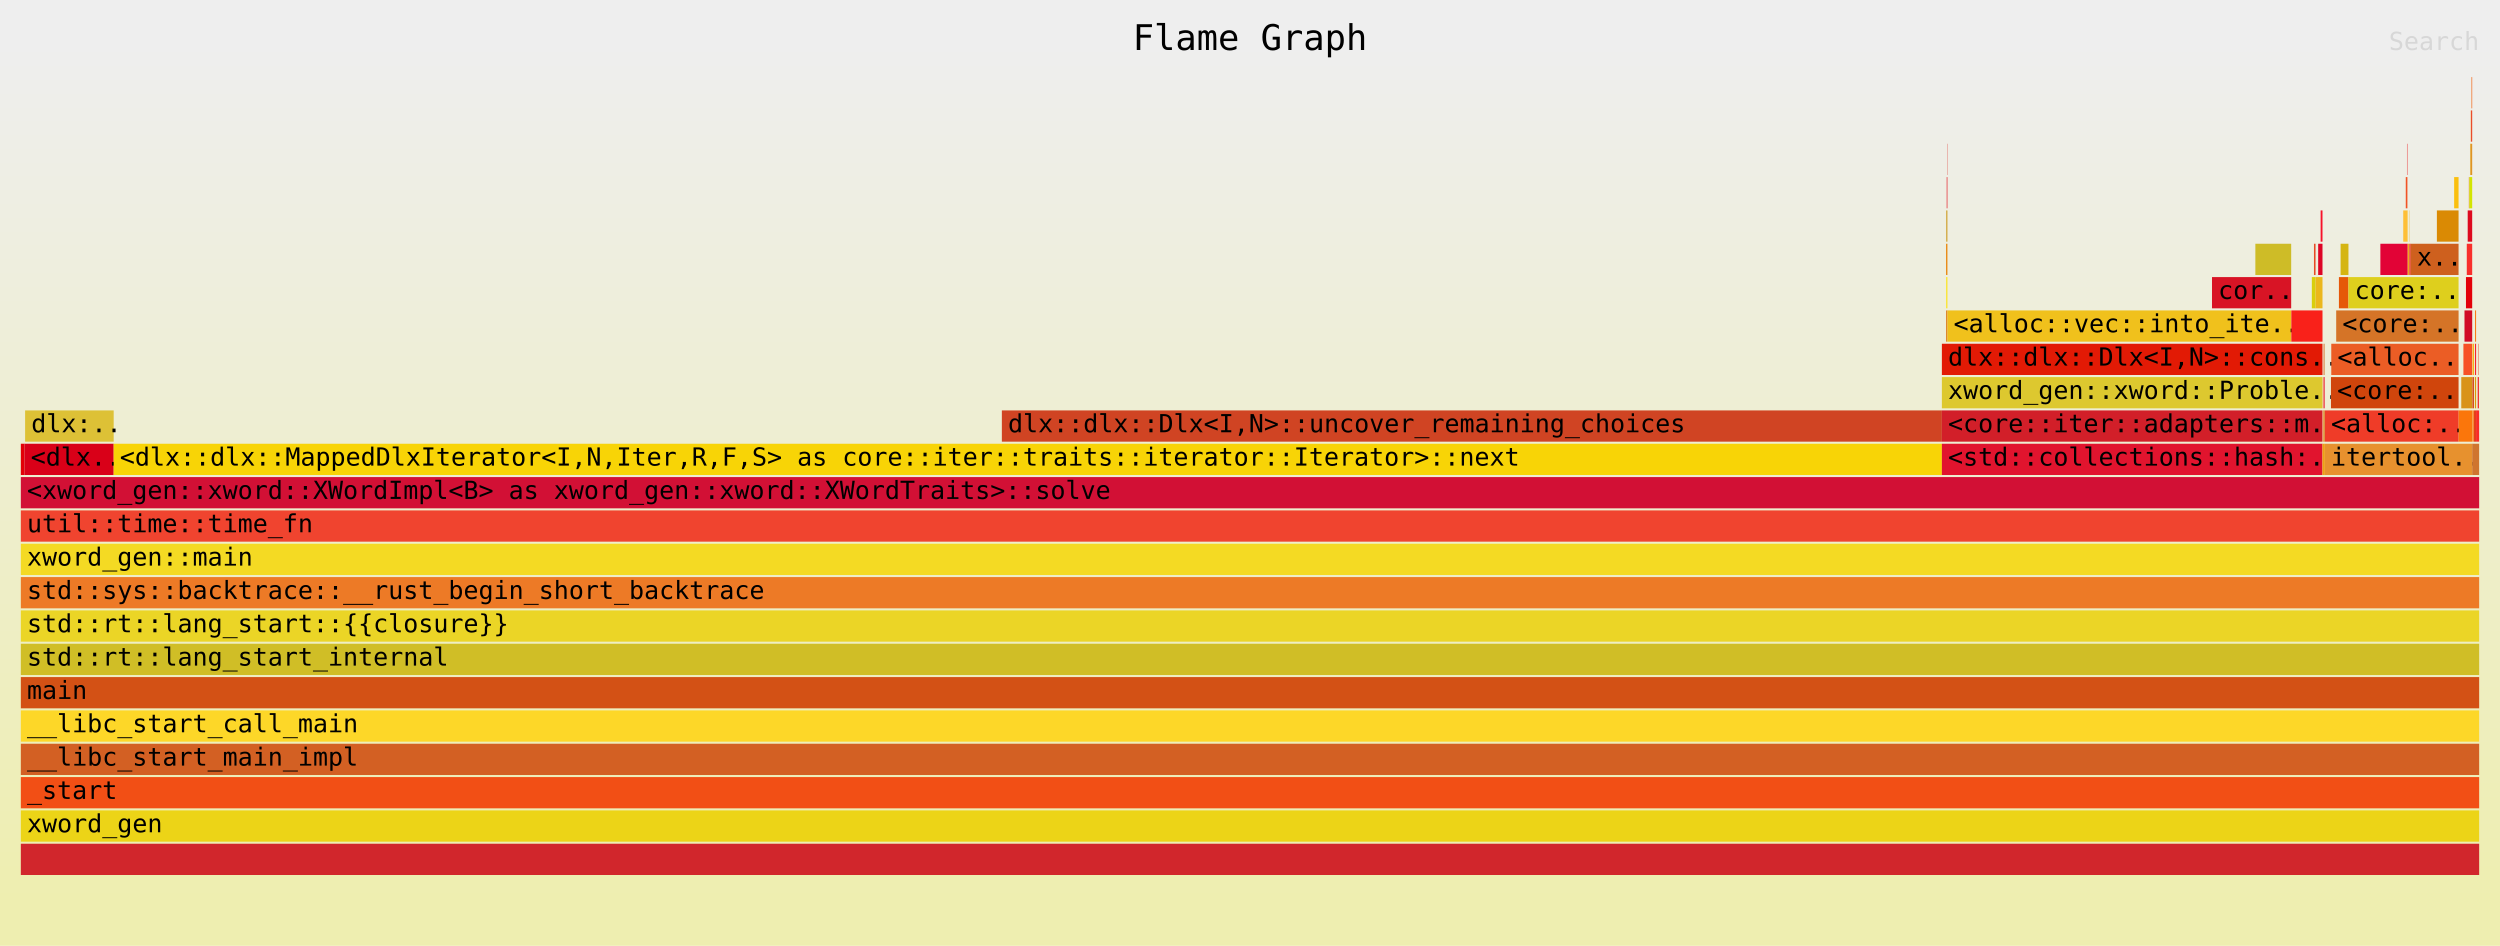
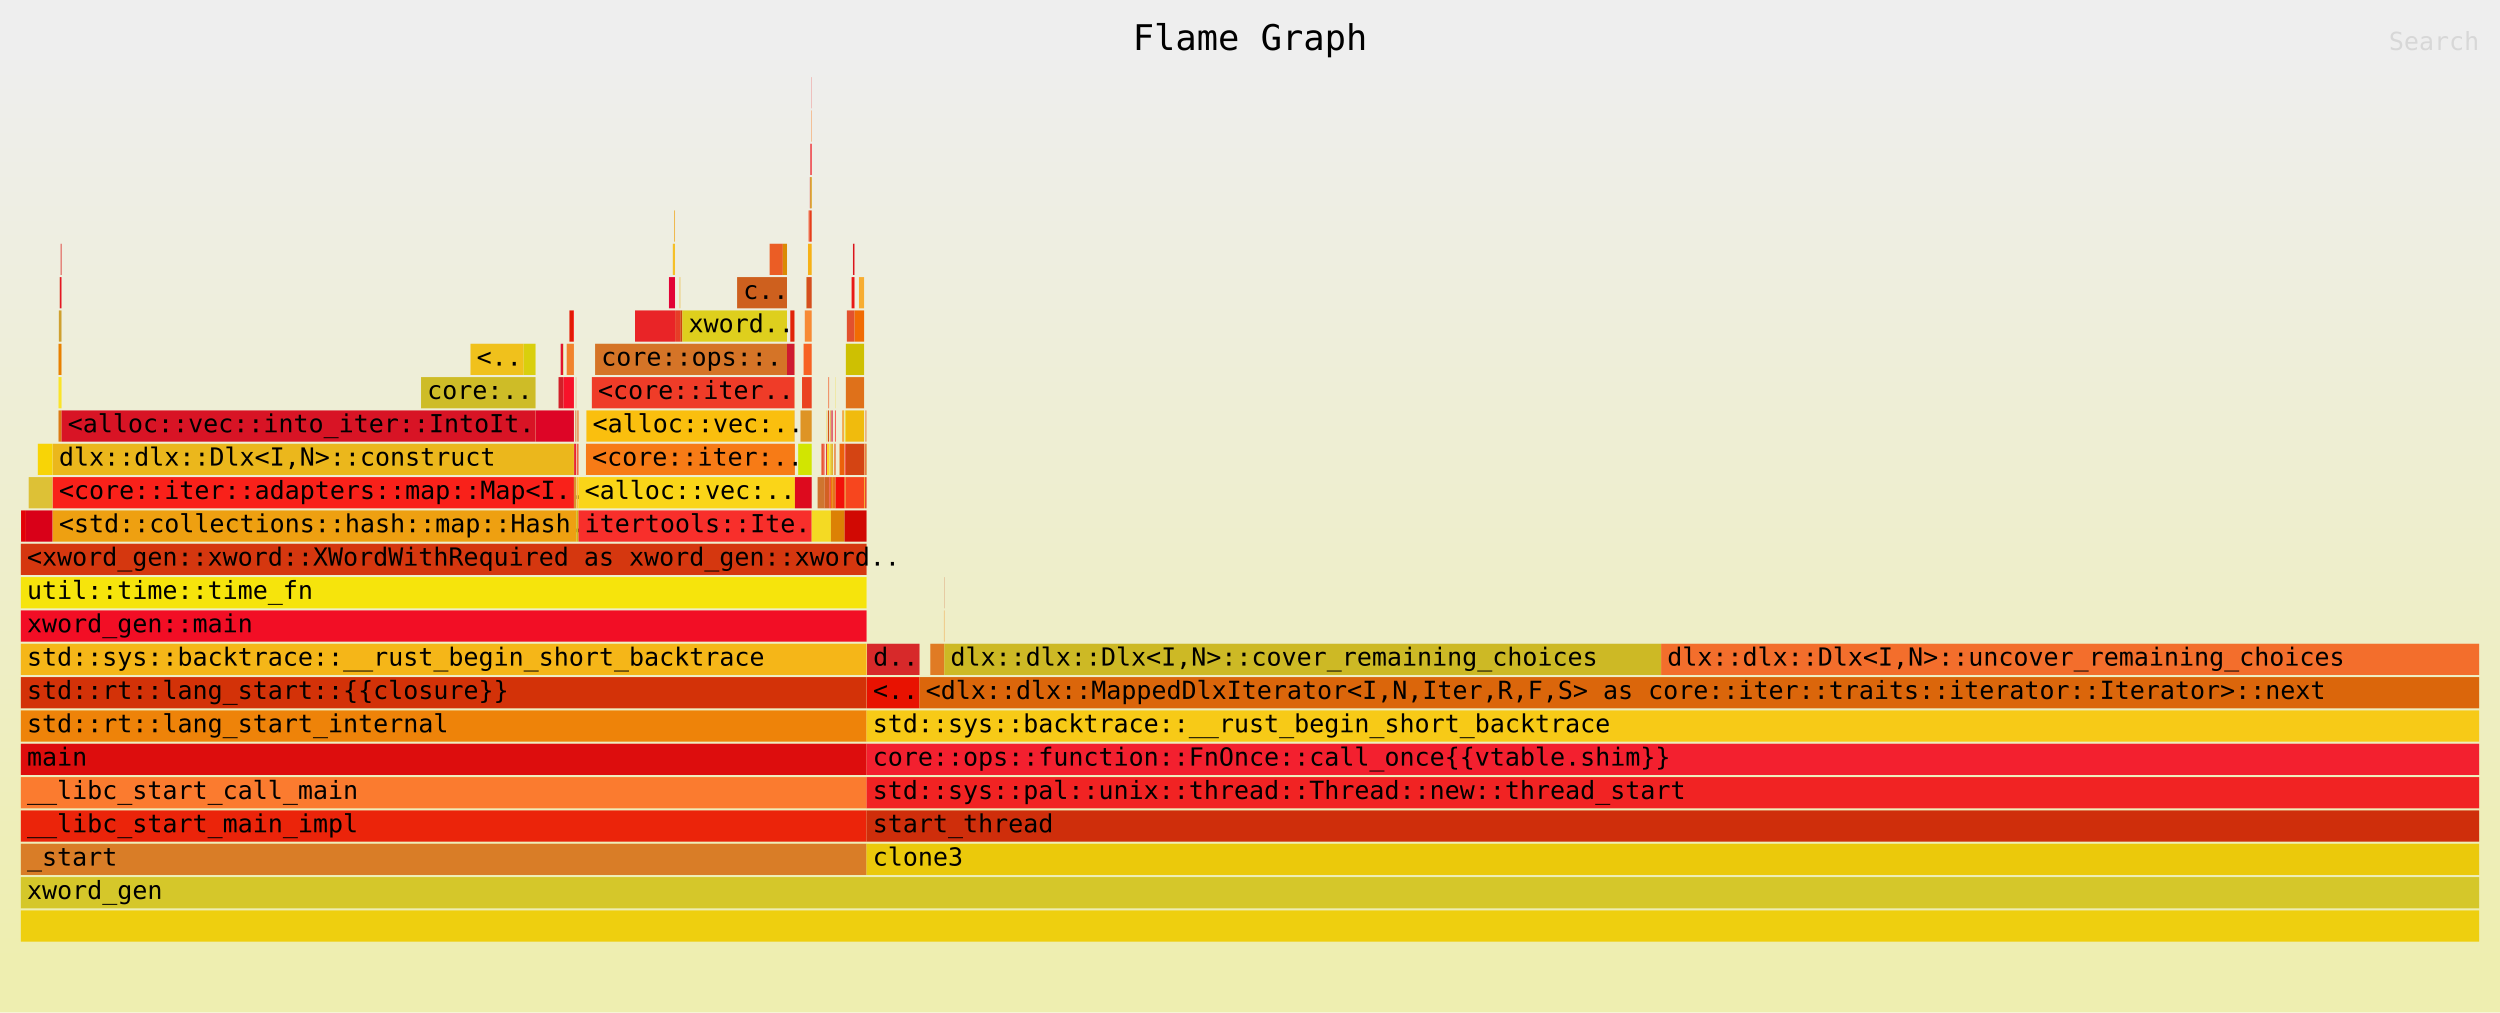
- <svg xmlns="http://www.w3.org/2000/svg" xmlns:ns1="http://github.com/jonhoo/inferno" version="1.1" width="1200" height="454" viewBox="0 0 1200 454">
+ <svg xmlns="http://www.w3.org/2000/svg" xmlns:ns1="http://github.com/jonhoo/inferno" version="1.1" width="1200" height="486" viewBox="0 0 1200 486">
  <defs>
    <linearGradient id="background" y1="0" y2="1" x1="0" x2="0">
      <stop stop-color="#eeeeee" offset="5%" />
      <stop stop-color="#eeeeb0" offset="95%" />
    </linearGradient>
  </defs>
  <style type="text/css">
text { font-family:monospace; font-size:12px }
#title { text-anchor:middle; font-size:17px; }
#matched { text-anchor:end; }
#search { text-anchor:end; opacity:0.1; cursor:pointer; }
#search:hover, #search.show { opacity:1; }
#subtitle { text-anchor:middle; font-color:rgb(160,160,160); }
#unzoom { cursor:pointer; }
#frames &gt; *:hover { stroke:black; stroke-width:0.5; cursor:pointer; }
.hide { display:none; }
.parent { opacity:0.5; }
</style>
-   <rect x="0" y="0" width="100%" height="454" fill="url(#background)" />
+   <rect x="0" y="0" width="100%" height="486" fill="url(#background)" />
  <text id="title" fill="rgb(0,0,0)" x="50%" y="24.00">Flame Graph</text>
-   <text id="details" fill="rgb(0,0,0)" x="10" y="437.00"> </text>
+   <text id="details" fill="rgb(0,0,0)" x="10" y="469.00"> </text>
  <text id="unzoom" class="hide" fill="rgb(0,0,0)" x="10" y="24.00">Reset Zoom</text>
  <text id="search" fill="rgb(0,0,0)" x="1190" y="24.00">Search</text>
-   <text id="matched" fill="rgb(0,0,0)" x="1190" y="437.00"> </text>
-   <svg id="frames" x="10" width="1180" total_samples="70060">
-     <g>
-       <rect x="0%" y="213" width="0.153%" height="15" fill="rgb(227,0,7)" ns1:x="0" ns1:w="107" />
-       <text x="0.25%" y="223.50" />
-     </g>
-     <g>
-       <rect x="0.153%" y="213" width="3.624%" height="15" fill="rgb(217,0,24)" ns1:x="107" ns1:w="2539" />
-       <text x="0.403%" y="223.50">&lt;dlx..</text>
-     </g>
-     <g>
-       <rect x="0.174%" y="197" width="3.603%" height="15" fill="rgb(221,193,54)" ns1:x="122" ns1:w="2524" />
-       <text x="0.424%" y="207.50">dlx:..</text>
-     </g>
-     <g>
-       <rect x="3.777%" y="213" width="74.368%" height="15" fill="rgb(248,212,6)" ns1:x="2646" ns1:w="52102" />
-       <text x="4.027%" y="223.50">&lt;dlx::dlx::MappedDlxIterator&lt;I,N,Iter,R,F,S&gt; as core::iter::traits::iterator::Iterator&gt;::next</text>
-     </g>
-     <g>
-       <rect x="39.906%" y="197" width="38.239%" height="15" fill="rgb(208,68,35)" ns1:x="27958" ns1:w="26790" />
-       <text x="40.156%" y="207.50">dlx::dlx::Dlx&lt;I,N&gt;::uncover_remaining_choices</text>
-     </g>
-     <g>
-       <rect x="78.317%" y="117" width="0.051%" height="15" fill="rgb(232,128,0)" ns1:x="54869" ns1:w="36" />
-       <text x="78.567%" y="127.50" />
-     </g>
-     <g>
-       <rect x="78.32%" y="101" width="0.049%" height="15" fill="rgb(207,160,47)" ns1:x="54871" ns1:w="34" />
-       <text x="78.57%" y="111.50" />
-     </g>
-     <g>
-       <rect x="78.341%" y="85" width="0.027%" height="15" fill="rgb(228,23,34)" ns1:x="54886" ns1:w="19" />
-       <text x="78.591%" y="95.50" />
-     </g>
-     <g>
-       <rect x="78.357%" y="69" width="0.011%" height="15" fill="rgb(218,30,26)" ns1:x="54897" ns1:w="8" />
-       <text x="78.607%" y="79.50" />
-     </g>
-     <g>
-       <rect x="78.317%" y="149" width="0.053%" height="15" fill="rgb(220,122,19)" ns1:x="54869" ns1:w="37" />
-       <text x="78.567%" y="159.50" />
-     </g>
-     <g>
-       <rect x="78.317%" y="133" width="0.053%" height="15" fill="rgb(250,228,42)" ns1:x="54869" ns1:w="37" />
-       <text x="78.567%" y="143.50" />
-     </g>
-     <g>
-       <rect x="78.37%" y="149" width="13.984%" height="15" fill="rgb(240,193,28)" ns1:x="54906" ns1:w="9797" />
-       <text x="78.62%" y="159.50">&lt;alloc::vec::into_ite..</text>
-     </g>
-     <g>
-       <rect x="89.132%" y="133" width="3.221%" height="15" fill="rgb(216,20,37)" ns1:x="62446" ns1:w="2257" />
-       <text x="89.382%" y="143.50">cor..</text>
-     </g>
-     <g>
-       <rect x="90.896%" y="117" width="1.457%" height="15" fill="rgb(206,188,39)" ns1:x="63682" ns1:w="1021" />
-       <text x="91.146%" y="127.50" />
-     </g>
-     <g>
-       <rect x="93.193%" y="133" width="0.151%" height="15" fill="rgb(217,207,13)" ns1:x="65291" ns1:w="106" />
-       <text x="93.443%" y="143.50" />
-     </g>
-     <g>
-       <rect x="93.28%" y="117" width="0.064%" height="15" fill="rgb(231,73,38)" ns1:x="65352" ns1:w="45" />
-       <text x="93.53%" y="127.50" />
-     </g>
-     <g>
-       <rect x="78.144%" y="213" width="15.482%" height="15" fill="rgb(225,20,46)" ns1:x="54748" ns1:w="10847" />
-       <text x="78.394%" y="223.50">&lt;std::collections::hash:..</text>
-     </g>
-     <g>
-       <rect x="78.144%" y="197" width="15.482%" height="15" fill="rgb(210,31,41)" ns1:x="54748" ns1:w="10847" />
-       <text x="78.394%" y="207.50">&lt;core::iter::adapters::m..</text>
-     </g>
-     <g>
-       <rect x="78.144%" y="181" width="15.482%" height="15" fill="rgb(221,200,47)" ns1:x="54748" ns1:w="10847" />
-       <text x="78.394%" y="191.50">xword_gen::xword::Proble..</text>
-     </g>
-     <g>
-       <rect x="78.144%" y="165" width="15.482%" height="15" fill="rgb(226,26,5)" ns1:x="54748" ns1:w="10847" />
-       <text x="78.394%" y="175.50">dlx::dlx::Dlx&lt;I,N&gt;::cons..</text>
-     </g>
-     <g>
-       <rect x="92.359%" y="149" width="1.268%" height="15" fill="rgb(249,33,26)" ns1:x="64707" ns1:w="888" />
-       <text x="92.609%" y="159.50" />
-     </g>
-     <g>
-       <rect x="93.344%" y="133" width="0.283%" height="15" fill="rgb(235,183,28)" ns1:x="65397" ns1:w="198" />
-       <text x="93.594%" y="143.50" />
-     </g>
-     <g>
-       <rect x="93.451%" y="117" width="0.176%" height="15" fill="rgb(221,5,38)" ns1:x="65472" ns1:w="123" />
-       <text x="93.701%" y="127.50" />
-     </g>
-     <g>
-       <rect x="93.551%" y="101" width="0.076%" height="15" fill="rgb(247,18,42)" ns1:x="65542" ns1:w="53" />
-       <text x="93.801%" y="111.50" />
-     </g>
-     <g>
-       <rect x="93.64%" y="197" width="0.029%" height="15" fill="rgb(241,131,45)" ns1:x="65604" ns1:w="20" />
-       <text x="93.89%" y="207.50" />
-     </g>
-     <g>
-       <rect x="93.645%" y="181" width="0.023%" height="15" fill="rgb(249,31,29)" ns1:x="65608" ns1:w="16" />
-       <text x="93.895%" y="191.50" />
-     </g>
-     <g>
-       <rect x="93.651%" y="165" width="0.017%" height="15" fill="rgb(225,111,53)" ns1:x="65612" ns1:w="12" />
-       <text x="93.901%" y="175.50" />
-     </g>
-     <g>
-       <rect x="93.627%" y="213" width="0.096%" height="15" fill="rgb(238,160,17)" ns1:x="65595" ns1:w="67" />
-       <text x="93.877%" y="223.50" />
-     </g>
-     <g>
-       <rect x="93.668%" y="197" width="0.054%" height="15" fill="rgb(214,148,48)" ns1:x="65624" ns1:w="38" />
-       <text x="93.918%" y="207.50" />
-     </g>
-     <g>
-       <rect x="93.695%" y="181" width="0.027%" height="15" fill="rgb(232,36,49)" ns1:x="65643" ns1:w="19" />
-       <text x="93.945%" y="191.50" />
-     </g>
-     <g>
-       <rect x="93.703%" y="165" width="0.02%" height="15" fill="rgb(209,103,24)" ns1:x="65648" ns1:w="14" />
-       <text x="93.953%" y="175.50" />
-     </g>
-     <g>
-       <rect x="94.295%" y="133" width="0.388%" height="15" fill="rgb(229,88,8)" ns1:x="66063" ns1:w="272" />
-       <text x="94.545%" y="143.50" />
-     </g>
-     <g>
-       <rect x="94.363%" y="117" width="0.32%" height="15" fill="rgb(213,181,19)" ns1:x="66111" ns1:w="224" />
-       <text x="94.613%" y="127.50" />
-     </g>
-     <g>
-       <rect x="96.911%" y="101" width="0.17%" height="15" fill="rgb(254,191,54)" ns1:x="67896" ns1:w="119" />
-       <text x="97.161%" y="111.50" />
-     </g>
-     <g>
-       <rect x="97.014%" y="85" width="0.067%" height="15" fill="rgb(241,83,37)" ns1:x="67968" ns1:w="47" />
-       <text x="97.264%" y="95.50" />
-     </g>
-     <g>
-       <rect x="97.064%" y="69" width="0.017%" height="15" fill="rgb(233,36,39)" ns1:x="68003" ns1:w="12" />
-       <text x="97.314%" y="79.50" />
-     </g>
-     <g>
-       <rect x="95.981%" y="117" width="1.113%" height="15" fill="rgb(226,3,54)" ns1:x="67244" ns1:w="780" />
-       <text x="96.231%" y="127.50" />
-     </g>
-     <g>
-       <rect x="97.081%" y="101" width="0.013%" height="15" fill="rgb(245,192,40)" ns1:x="68015" ns1:w="9" />
-       <text x="97.331%" y="111.50" />
-     </g>
-     <g>
-       <rect x="97.095%" y="117" width="0.063%" height="15" fill="rgb(238,167,29)" ns1:x="68025" ns1:w="44" />
-       <text x="97.345%" y="127.50" />
-     </g>
-     <g>
-       <rect x="97.144%" y="101" width="0.014%" height="15" fill="rgb(232,182,51)" ns1:x="68059" ns1:w="10" />
-       <text x="97.394%" y="111.50" />
-     </g>
-     <g>
-       <rect x="97.158%" y="117" width="0.061%" height="15" fill="rgb(231,60,39)" ns1:x="68069" ns1:w="43" />
-       <text x="97.408%" y="127.50" />
-     </g>
-     <g>
-       <rect x="93.971%" y="181" width="5.191%" height="15" fill="rgb(208,69,12)" ns1:x="65836" ns1:w="3637" />
-       <text x="94.221%" y="191.50">&lt;core:..</text>
-     </g>
-     <g>
-       <rect x="93.984%" y="165" width="5.178%" height="15" fill="rgb(235,93,37)" ns1:x="65845" ns1:w="3628" />
-       <text x="94.234%" y="175.50">&lt;alloc..</text>
-     </g>
-     <g>
-       <rect x="94.184%" y="149" width="4.979%" height="15" fill="rgb(213,116,39)" ns1:x="65985" ns1:w="3488" />
-       <text x="94.434%" y="159.50">&lt;core:..</text>
-     </g>
-     <g>
-       <rect x="94.683%" y="133" width="4.479%" height="15" fill="rgb(222,207,29)" ns1:x="66335" ns1:w="3138" />
-       <text x="94.933%" y="143.50">core:..</text>
-     </g>
-     <g>
-       <rect x="97.219%" y="117" width="1.943%" height="15" fill="rgb(206,96,30)" ns1:x="68112" ns1:w="1361" />
-       <text x="97.469%" y="127.50">x..</text>
-     </g>
-     <g>
-       <rect x="98.28%" y="101" width="0.882%" height="15" fill="rgb(218,138,4)" ns1:x="68855" ns1:w="618" />
-       <text x="98.53%" y="111.50" />
-     </g>
-     <g>
-       <rect x="98.982%" y="85" width="0.18%" height="15" fill="rgb(250,191,14)" ns1:x="69347" ns1:w="126" />
-       <text x="99.232%" y="95.50" />
-     </g>
-     <g>
-       <rect x="93.722%" y="197" width="5.444%" height="15" fill="rgb(239,60,40)" ns1:x="65662" ns1:w="3814" />
-       <text x="93.972%" y="207.50">&lt;alloc:..</text>
-     </g>
-     <g>
-       <rect x="99.532%" y="101" width="0.011%" height="15" fill="rgb(206,27,48)" ns1:x="69732" ns1:w="8" />
-       <text x="99.782%" y="111.50" />
-     </g>
-     <g>
-       <rect x="99.582%" y="85" width="0.017%" height="15" fill="rgb(225,35,8)" ns1:x="69767" ns1:w="12" />
-       <text x="99.832%" y="95.50" />
-     </g>
-     <g>
-       <rect x="99.627%" y="69" width="0.014%" height="15" fill="rgb(250,213,24)" ns1:x="69799" ns1:w="10" />
-       <text x="99.877%" y="79.50" />
-     </g>
-     <g>
-       <rect x="99.659%" y="53" width="0.011%" height="15" fill="rgb(247,123,22)" ns1:x="69821" ns1:w="8" />
-       <text x="99.909%" y="63.50" />
-     </g>
-     <g>
-       <rect x="99.682%" y="37" width="0.013%" height="15" fill="rgb(231,138,38)" ns1:x="69837" ns1:w="9" />
-       <text x="99.932%" y="47.50" />
-     </g>
-     <g>
-       <rect x="93.722%" y="213" width="5.993%" height="15" fill="rgb(231,145,46)" ns1:x="65662" ns1:w="4199" />
-       <text x="93.972%" y="223.50">itertool..</text>
-     </g>
-     <g>
-       <rect x="99.166%" y="197" width="0.549%" height="15" fill="rgb(251,118,11)" ns1:x="69476" ns1:w="385" />
-       <text x="99.416%" y="207.50" />
-     </g>
-     <g>
-       <rect x="99.272%" y="181" width="0.444%" height="15" fill="rgb(217,147,25)" ns1:x="69550" ns1:w="311" />
-       <text x="99.522%" y="191.50" />
-     </g>
-     <g>
-       <rect x="99.359%" y="165" width="0.357%" height="15" fill="rgb(247,81,37)" ns1:x="69611" ns1:w="250" />
-       <text x="99.609%" y="175.50" />
-     </g>
-     <g>
-       <rect x="99.403%" y="149" width="0.313%" height="15" fill="rgb(209,12,38)" ns1:x="69642" ns1:w="219" />
-       <text x="99.653%" y="159.50" />
-     </g>
-     <g>
-       <rect x="99.463%" y="133" width="0.253%" height="15" fill="rgb(227,1,9)" ns1:x="69684" ns1:w="177" />
-       <text x="99.713%" y="143.50" />
-     </g>
-     <g>
-       <rect x="99.496%" y="117" width="0.22%" height="15" fill="rgb(248,47,43)" ns1:x="69707" ns1:w="154" />
-       <text x="99.746%" y="127.50" />
-     </g>
-     <g>
-       <rect x="99.543%" y="101" width="0.173%" height="15" fill="rgb(221,10,30)" ns1:x="69740" ns1:w="121" />
-       <text x="99.793%" y="111.50" />
-     </g>
-     <g>
-       <rect x="99.599%" y="85" width="0.117%" height="15" fill="rgb(210,229,1)" ns1:x="69779" ns1:w="82" />
-       <text x="99.849%" y="95.50" />
-     </g>
-     <g>
-       <rect x="99.642%" y="69" width="0.074%" height="15" fill="rgb(222,148,37)" ns1:x="69809" ns1:w="52" />
-       <text x="99.892%" y="79.50" />
-     </g>
-     <g>
-       <rect x="99.67%" y="53" width="0.046%" height="15" fill="rgb(234,67,33)" ns1:x="69829" ns1:w="32" />
-       <text x="99.92%" y="63.50" />
-     </g>
-     <g>
-       <rect x="99.695%" y="37" width="0.021%" height="15" fill="rgb(247,98,35)" ns1:x="69846" ns1:w="15" />
-       <text x="99.945%" y="47.50" />
-     </g>
-     <g>
-       <rect x="99.719%" y="197" width="0.071%" height="15" fill="rgb(247,138,52)" ns1:x="69863" ns1:w="50" />
-       <text x="99.969%" y="207.50" />
-     </g>
-     <g>
-       <rect x="99.723%" y="181" width="0.067%" height="15" fill="rgb(213,79,30)" ns1:x="69866" ns1:w="47" />
-       <text x="99.973%" y="191.50" />
-     </g>
-     <g>
-       <rect x="99.733%" y="165" width="0.057%" height="15" fill="rgb(246,177,23)" ns1:x="69873" ns1:w="40" />
-       <text x="99.983%" y="175.50" />
-     </g>
-     <g>
-       <rect x="99.79%" y="197" width="0.084%" height="15" fill="rgb(230,62,27)" ns1:x="69913" ns1:w="59" />
-       <text x="100.04%" y="207.50" />
-     </g>
-     <g>
-       <rect x="99.826%" y="181" width="0.049%" height="15" fill="rgb(216,154,8)" ns1:x="69938" ns1:w="34" />
-       <text x="100.076%" y="191.50" />
-     </g>
-     <g>
-       <rect x="99.829%" y="165" width="0.046%" height="15" fill="rgb(244,35,45)" ns1:x="69940" ns1:w="32" />
-       <text x="100.079%" y="175.50" />
-     </g>
-     <g>
-       <rect x="99.833%" y="149" width="0.041%" height="15" fill="rgb(251,115,12)" ns1:x="69943" ns1:w="29" />
-       <text x="100.083%" y="159.50" />
-     </g>
-     <g>
-       <rect x="99.939%" y="181" width="0.054%" height="15" fill="rgb(240,54,50)" ns1:x="70017" ns1:w="38" />
-       <text x="100.189%" y="191.50" />
-     </g>
-     <g>
-       <rect x="99.974%" y="165" width="0.019%" height="15" fill="rgb(233,84,52)" ns1:x="70042" ns1:w="13" />
-       <text x="100.224%" y="175.50" />
-     </g>
-     <g>
-       <rect x="99.716%" y="213" width="0.283%" height="15" fill="rgb(207,117,47)" ns1:x="69861" ns1:w="198" />
-       <text x="99.966%" y="223.50" />
-     </g>
-     <g>
-       <rect x="99.874%" y="197" width="0.124%" height="15" fill="rgb(249,43,39)" ns1:x="69972" ns1:w="87" />
-       <text x="100.124%" y="207.50" />
-     </g>
-     <g>
-       <rect x="0%" y="405" width="100%" height="15" fill="rgb(209,38,44)" ns1:x="0" ns1:w="70060" />
-       <text x="0.25%" y="415.50" />
-     </g>
-     <g>
-       <rect x="0%" y="389" width="100%" height="15" fill="rgb(236,212,23)" ns1:x="0" ns1:w="70060" />
-       <text x="0.25%" y="399.50">xword_gen</text>
-     </g>
-     <g>
-       <rect x="0%" y="373" width="100%" height="15" fill="rgb(242,79,21)" ns1:x="0" ns1:w="70060" />
-       <text x="0.25%" y="383.50">_start</text>
-     </g>
-     <g>
-       <rect x="0%" y="357" width="100%" height="15" fill="rgb(211,96,35)" ns1:x="0" ns1:w="70060" />
-       <text x="0.25%" y="367.50">__libc_start_main_impl</text>
-     </g>
-     <g>
-       <rect x="0%" y="341" width="100%" height="15" fill="rgb(253,215,40)" ns1:x="0" ns1:w="70060" />
-       <text x="0.25%" y="351.50">__libc_start_call_main</text>
-     </g>
-     <g>
-       <rect x="0%" y="325" width="100%" height="15" fill="rgb(211,81,21)" ns1:x="0" ns1:w="70060" />
-       <text x="0.25%" y="335.50">main</text>
-     </g>
-     <g>
-       <rect x="0%" y="309" width="100%" height="15" fill="rgb(208,190,38)" ns1:x="0" ns1:w="70060" />
-       <text x="0.25%" y="319.50">std::rt::lang_start_internal</text>
-     </g>
-     <g>
-       <rect x="0%" y="293" width="100%" height="15" fill="rgb(235,213,38)" ns1:x="0" ns1:w="70060" />
-       <text x="0.25%" y="303.50">std::rt::lang_start::{{closure}}</text>
-     </g>
-     <g>
-       <rect x="0%" y="277" width="100%" height="15" fill="rgb(237,122,38)" ns1:x="0" ns1:w="70060" />
-       <text x="0.25%" y="287.50">std::sys::backtrace::__rust_begin_short_backtrace</text>
-     </g>
-     <g>
-       <rect x="0%" y="261" width="100%" height="15" fill="rgb(244,218,35)" ns1:x="0" ns1:w="70060" />
-       <text x="0.25%" y="271.50">xword_gen::main</text>
-     </g>
-     <g>
-       <rect x="0%" y="245" width="100%" height="15" fill="rgb(240,68,47)" ns1:x="0" ns1:w="70060" />
-       <text x="0.25%" y="255.50">util::time::time_fn</text>
-     </g>
-     <g>
-       <rect x="0%" y="229" width="100%" height="15" fill="rgb(210,16,53)" ns1:x="0" ns1:w="70060" />
-       <text x="0.25%" y="239.50">&lt;xword_gen::xword::XWordImpl&lt;B&gt; as xword_gen::xword::XWordTraits&gt;::solve</text>
+   <text id="matched" fill="rgb(0,0,0)" x="1190" y="469.00"> </text>
+   <svg id="frames" x="10" width="1180" total_samples="38811">
+     <g>
+       <rect x="0.008%" y="245" width="0.198%" height="15" fill="rgb(227,0,7)" ns1:x="3" ns1:w="77" />
+       <text x="0.258%" y="255.50" />
+     </g>
+     <g>
+       <rect x="0.206%" y="245" width="1.085%" height="15" fill="rgb(217,0,24)" ns1:x="80" ns1:w="421" />
+       <text x="0.456%" y="255.50" />
+     </g>
+     <g>
+       <rect x="0.32%" y="229" width="0.971%" height="15" fill="rgb(221,193,54)" ns1:x="124" ns1:w="377" />
+       <text x="0.57%" y="239.50" />
+     </g>
+     <g>
+       <rect x="0.691%" y="213" width="0.6%" height="15" fill="rgb(248,212,6)" ns1:x="268" ns1:w="233" />
+       <text x="0.941%" y="223.50" />
+     </g>
+     <g>
+       <rect x="1.582%" y="133" width="0.01%" height="15" fill="rgb(208,68,35)" ns1:x="614" ns1:w="4" />
+       <text x="1.832%" y="143.50" />
+     </g>
+     <g>
+       <rect x="1.533%" y="165" width="0.121%" height="15" fill="rgb(232,128,0)" ns1:x="595" ns1:w="47" />
+       <text x="1.783%" y="175.50" />
+     </g>
+     <g>
+       <rect x="1.546%" y="149" width="0.108%" height="15" fill="rgb(207,160,47)" ns1:x="600" ns1:w="42" />
+       <text x="1.796%" y="159.50" />
+     </g>
+     <g>
+       <rect x="1.592%" y="133" width="0.062%" height="15" fill="rgb(228,23,34)" ns1:x="618" ns1:w="24" />
+       <text x="1.842%" y="143.50" />
+     </g>
+     <g>
+       <rect x="1.623%" y="117" width="0.031%" height="15" fill="rgb(218,30,26)" ns1:x="630" ns1:w="12" />
+       <text x="1.873%" y="127.50" />
+     </g>
+     <g>
+       <rect x="1.533%" y="197" width="0.124%" height="15" fill="rgb(220,122,19)" ns1:x="595" ns1:w="48" />
+       <text x="1.783%" y="207.50" />
+     </g>
+     <g>
+       <rect x="1.533%" y="181" width="0.124%" height="15" fill="rgb(250,228,42)" ns1:x="595" ns1:w="48" />
+       <text x="1.783%" y="191.50" />
+     </g>
+     <g>
+       <rect x="18.291%" y="165" width="2.164%" height="15" fill="rgb(240,193,28)" ns1:x="7099" ns1:w="840" />
+       <text x="18.541%" y="175.50">&lt;..</text>
+     </g>
+     <g>
+       <rect x="1.657%" y="197" width="19.281%" height="15" fill="rgb(216,20,37)" ns1:x="643" ns1:w="7483" />
+       <text x="1.907%" y="207.50">&lt;alloc::vec::into_iter::IntoIt..</text>
+     </g>
+     <g>
+       <rect x="16.279%" y="181" width="4.659%" height="15" fill="rgb(206,188,39)" ns1:x="6318" ns1:w="1808" />
+       <text x="16.529%" y="191.50">core:..</text>
+     </g>
+     <g>
+       <rect x="20.456%" y="165" width="0.482%" height="15" fill="rgb(217,207,13)" ns1:x="7939" ns1:w="187" />
+       <text x="20.706%" y="175.50" />
+     </g>
+     <g>
+       <rect x="20.937%" y="197" width="0.01%" height="15" fill="rgb(231,73,38)" ns1:x="8126" ns1:w="4" />
+       <text x="21.187%" y="207.50" />
+     </g>
+     <g>
+       <rect x="21.96%" y="165" width="0.098%" height="15" fill="rgb(225,20,46)" ns1:x="8523" ns1:w="38" />
+       <text x="22.21%" y="175.50" />
+     </g>
+     <g>
+       <rect x="21.873%" y="181" width="0.201%" height="15" fill="rgb(210,31,41)" ns1:x="8489" ns1:w="78" />
+       <text x="22.123%" y="191.50" />
+     </g>
+     <g>
+       <rect x="22.058%" y="165" width="0.015%" height="15" fill="rgb(221,200,47)" ns1:x="8561" ns1:w="6" />
+       <text x="22.308%" y="175.50" />
+     </g>
+     <g>
+       <rect x="22.316%" y="149" width="0.147%" height="15" fill="rgb(226,26,5)" ns1:x="8661" ns1:w="57" />
+       <text x="22.566%" y="159.50" />
+     </g>
+     <g>
+       <rect x="1.299%" y="229" width="21.2%" height="15" fill="rgb(249,33,26)" ns1:x="504" ns1:w="8228" />
+       <text x="1.549%" y="239.50">&lt;core::iter::adapters::map::Map&lt;I..</text>
+     </g>
+     <g>
+       <rect x="1.299%" y="213" width="21.2%" height="15" fill="rgb(235,183,28)" ns1:x="504" ns1:w="8228" />
+       <text x="1.549%" y="223.50">dlx::dlx::Dlx&lt;I,N&gt;::construct</text>
+     </g>
+     <g>
+       <rect x="20.948%" y="197" width="1.551%" height="15" fill="rgb(221,5,38)" ns1:x="8130" ns1:w="602" />
+       <text x="21.198%" y="207.50" />
+     </g>
+     <g>
+       <rect x="22.074%" y="181" width="0.425%" height="15" fill="rgb(247,18,42)" ns1:x="8567" ns1:w="165" />
+       <text x="22.324%" y="191.50" />
+     </g>
+     <g>
+       <rect x="22.205%" y="165" width="0.294%" height="15" fill="rgb(241,131,45)" ns1:x="8618" ns1:w="114" />
+       <text x="22.455%" y="175.50" />
+     </g>
+     <g>
+       <rect x="22.463%" y="149" width="0.036%" height="15" fill="rgb(249,31,29)" ns1:x="8718" ns1:w="14" />
+       <text x="22.713%" y="159.50" />
+     </g>
+     <g>
+       <rect x="22.576%" y="181" width="0.015%" height="15" fill="rgb(225,111,53)" ns1:x="8762" ns1:w="6" />
+       <text x="22.826%" y="191.50" />
+     </g>
+     <g>
+       <rect x="1.299%" y="245" width="21.296%" height="15" fill="rgb(238,160,17)" ns1:x="504" ns1:w="8265" />
+       <text x="1.549%" y="255.50">&lt;std::collections::hash::map::Hash..</text>
+     </g>
+     <g>
+       <rect x="22.499%" y="229" width="0.095%" height="15" fill="rgb(214,148,48)" ns1:x="8732" ns1:w="37" />
+       <text x="22.749%" y="239.50" />
+     </g>
+     <g>
+       <rect x="22.506%" y="213" width="0.088%" height="15" fill="rgb(232,36,49)" ns1:x="8735" ns1:w="34" />
+       <text x="22.756%" y="223.50" />
+     </g>
+     <g>
+       <rect x="22.561%" y="197" width="0.034%" height="15" fill="rgb(209,103,24)" ns1:x="8756" ns1:w="13" />
+       <text x="22.811%" y="207.50" />
+     </g>
+     <g>
+       <rect x="22.643%" y="197" width="0.039%" height="15" fill="rgb(229,88,8)" ns1:x="8788" ns1:w="15" />
+       <text x="22.893%" y="207.50" />
+     </g>
+     <g>
+       <rect x="22.597%" y="245" width="0.088%" height="15" fill="rgb(213,181,19)" ns1:x="8770" ns1:w="34" />
+       <text x="22.847%" y="255.50" />
+     </g>
+     <g>
+       <rect x="22.607%" y="229" width="0.077%" height="15" fill="rgb(254,191,54)" ns1:x="8774" ns1:w="30" />
+       <text x="22.857%" y="239.50" />
+     </g>
+     <g>
+       <rect x="22.63%" y="213" width="0.054%" height="15" fill="rgb(241,83,37)" ns1:x="8783" ns1:w="21" />
+       <text x="22.88%" y="223.50" />
+     </g>
+     <g>
+       <rect x="24.983%" y="149" width="1.628%" height="15" fill="rgb(233,36,39)" ns1:x="9696" ns1:w="632" />
+       <text x="25.233%" y="159.50" />
+     </g>
+     <g>
+       <rect x="26.364%" y="133" width="0.247%" height="15" fill="rgb(226,3,54)" ns1:x="10232" ns1:w="96" />
+       <text x="26.614%" y="143.50" />
+     </g>
+     <g>
+       <rect x="26.521%" y="117" width="0.09%" height="15" fill="rgb(245,192,40)" ns1:x="10293" ns1:w="35" />
+       <text x="26.771%" y="127.50" />
+     </g>
+     <g>
+       <rect x="26.58%" y="101" width="0.031%" height="15" fill="rgb(238,167,29)" ns1:x="10316" ns1:w="12" />
+       <text x="26.83%" y="111.50" />
+     </g>
+     <g>
+       <rect x="26.799%" y="133" width="0.026%" height="15" fill="rgb(232,182,51)" ns1:x="10401" ns1:w="10" />
+       <text x="27.049%" y="143.50" />
+     </g>
+     <g>
+       <rect x="26.614%" y="149" width="0.214%" height="15" fill="rgb(231,60,39)" ns1:x="10329" ns1:w="83" />
+       <text x="26.864%" y="159.50" />
+     </g>
+     <g>
+       <rect x="26.827%" y="149" width="0.083%" height="15" fill="rgb(208,69,12)" ns1:x="10412" ns1:w="32" />
+       <text x="27.077%" y="159.50" />
+     </g>
+     <g>
+       <rect x="30.46%" y="117" width="0.538%" height="15" fill="rgb(235,93,37)" ns1:x="11822" ns1:w="209" />
+       <text x="30.71%" y="127.50" />
+     </g>
+     <g>
+       <rect x="23.359%" y="165" width="7.807%" height="15" fill="rgb(213,116,39)" ns1:x="9066" ns1:w="3030" />
+       <text x="23.609%" y="175.50">core::ops::..</text>
+     </g>
+     <g>
+       <rect x="26.91%" y="149" width="4.256%" height="15" fill="rgb(222,207,29)" ns1:x="10444" ns1:w="1652" />
+       <text x="27.16%" y="159.50">xword..</text>
+     </g>
+     <g>
+       <rect x="29.136%" y="133" width="2.03%" height="15" fill="rgb(206,96,30)" ns1:x="11308" ns1:w="788" />
+       <text x="29.386%" y="143.50">c..</text>
+     </g>
+     <g>
+       <rect x="30.999%" y="117" width="0.168%" height="15" fill="rgb(218,138,4)" ns1:x="12031" ns1:w="65" />
+       <text x="31.249%" y="127.50" />
+     </g>
+     <g>
+       <rect x="23.006%" y="197" width="8.464%" height="15" fill="rgb(250,191,14)" ns1:x="8929" ns1:w="3285" />
+       <text x="23.256%" y="207.50">&lt;alloc::vec:..</text>
+     </g>
+     <g>
+       <rect x="23.228%" y="181" width="8.242%" height="15" fill="rgb(239,60,40)" ns1:x="9015" ns1:w="3199" />
+       <text x="23.478%" y="191.50">&lt;core::iter..</text>
+     </g>
+     <g>
+       <rect x="31.166%" y="165" width="0.304%" height="15" fill="rgb(206,27,48)" ns1:x="12096" ns1:w="118" />
+       <text x="31.416%" y="175.50" />
+     </g>
+     <g>
+       <rect x="31.3%" y="149" width="0.17%" height="15" fill="rgb(225,35,8)" ns1:x="12148" ns1:w="66" />
+       <text x="31.55%" y="159.50" />
+     </g>
+     <g>
+       <rect x="22.684%" y="229" width="8.804%" height="15" fill="rgb(250,213,24)" ns1:x="8804" ns1:w="3417" />
+       <text x="22.934%" y="239.50">&lt;alloc::vec:..</text>
+     </g>
+     <g>
+       <rect x="22.988%" y="213" width="8.5%" height="15" fill="rgb(247,123,22)" ns1:x="8922" ns1:w="3299" />
+       <text x="23.238%" y="223.50">&lt;core::iter:..</text>
+     </g>
+     <g>
+       <rect x="31.478%" y="197" width="0.01%" height="15" fill="rgb(231,138,38)" ns1:x="12217" ns1:w="4" />
+       <text x="31.728%" y="207.50" />
+     </g>
+     <g>
+       <rect x="31.478%" y="181" width="0.01%" height="15" fill="rgb(231,145,46)" ns1:x="12217" ns1:w="4" />
+       <text x="31.728%" y="191.50" />
+     </g>
+     <g>
+       <rect x="31.478%" y="165" width="0.01%" height="15" fill="rgb(251,118,11)" ns1:x="12217" ns1:w="4" />
+       <text x="31.728%" y="175.50" />
+     </g>
+     <g>
+       <rect x="31.95%" y="133" width="0.015%" height="15" fill="rgb(217,147,25)" ns1:x="12400" ns1:w="6" />
+       <text x="32.2%" y="143.50" />
+     </g>
+     <g>
+       <rect x="32.045%" y="101" width="0.034%" height="15" fill="rgb(247,81,37)" ns1:x="12437" ns1:w="13" />
+       <text x="32.295%" y="111.50" />
+     </g>
+     <g>
+       <rect x="32.097%" y="85" width="0.021%" height="15" fill="rgb(209,12,38)" ns1:x="12457" ns1:w="8" />
+       <text x="32.347%" y="95.50" />
+     </g>
+     <g>
+       <rect x="32.12%" y="69" width="0.021%" height="15" fill="rgb(227,1,9)" ns1:x="12466" ns1:w="8" />
+       <text x="32.37%" y="79.50" />
+     </g>
+     <g>
+       <rect x="22.684%" y="245" width="9.487%" height="15" fill="rgb(248,47,43)" ns1:x="8804" ns1:w="3682" />
+       <text x="22.934%" y="255.50">itertools::Ite..</text>
+     </g>
+     <g>
+       <rect x="31.488%" y="229" width="0.683%" height="15" fill="rgb(221,10,30)" ns1:x="12221" ns1:w="265" />
+       <text x="31.738%" y="239.50" />
+     </g>
+     <g>
+       <rect x="31.62%" y="213" width="0.551%" height="15" fill="rgb(210,229,1)" ns1:x="12272" ns1:w="214" />
+       <text x="31.87%" y="223.50" />
+     </g>
+     <g>
+       <rect x="31.715%" y="197" width="0.456%" height="15" fill="rgb(222,148,37)" ns1:x="12309" ns1:w="177" />
+       <text x="31.965%" y="207.50" />
+     </g>
+     <g>
+       <rect x="31.777%" y="181" width="0.394%" height="15" fill="rgb(234,67,33)" ns1:x="12333" ns1:w="153" />
+       <text x="32.027%" y="191.50" />
+     </g>
+     <g>
+       <rect x="31.841%" y="165" width="0.33%" height="15" fill="rgb(247,98,35)" ns1:x="12358" ns1:w="128" />
+       <text x="32.092%" y="175.50" />
+     </g>
+     <g>
+       <rect x="31.89%" y="149" width="0.281%" height="15" fill="rgb(247,138,52)" ns1:x="12377" ns1:w="109" />
+       <text x="32.14%" y="159.50" />
+     </g>
+     <g>
+       <rect x="31.965%" y="133" width="0.206%" height="15" fill="rgb(213,79,30)" ns1:x="12406" ns1:w="80" />
+       <text x="32.215%" y="143.50" />
+     </g>
+     <g>
+       <rect x="32.019%" y="117" width="0.152%" height="15" fill="rgb(246,177,23)" ns1:x="12427" ns1:w="59" />
+       <text x="32.269%" y="127.50" />
+     </g>
+     <g>
+       <rect x="32.078%" y="101" width="0.093%" height="15" fill="rgb(230,62,27)" ns1:x="12450" ns1:w="36" />
+       <text x="32.328%" y="111.50" />
+     </g>
+     <g>
+       <rect x="32.117%" y="85" width="0.054%" height="15" fill="rgb(216,154,8)" ns1:x="12465" ns1:w="21" />
+       <text x="32.367%" y="95.50" />
+     </g>
+     <g>
+       <rect x="32.14%" y="69" width="0.031%" height="15" fill="rgb(244,35,45)" ns1:x="12474" ns1:w="12" />
+       <text x="32.39%" y="79.50" />
+     </g>
+     <g>
+       <rect x="32.156%" y="53" width="0.015%" height="15" fill="rgb(251,115,12)" ns1:x="12480" ns1:w="6" />
+       <text x="32.406%" y="63.50" />
+     </g>
+     <g>
+       <rect x="32.161%" y="37" width="0.01%" height="15" fill="rgb(240,54,50)" ns1:x="12482" ns1:w="4" />
+       <text x="32.411%" y="47.50" />
+     </g>
+     <g>
+       <rect x="32.566%" y="213" width="0.095%" height="15" fill="rgb(233,84,52)" ns1:x="12639" ns1:w="37" />
+       <text x="32.816%" y="223.50" />
+     </g>
+     <g>
+       <rect x="32.411%" y="229" width="0.278%" height="15" fill="rgb(207,117,47)" ns1:x="12579" ns1:w="108" />
+       <text x="32.661%" y="239.50" />
+     </g>
+     <g>
+       <rect x="32.661%" y="213" width="0.028%" height="15" fill="rgb(249,43,39)" ns1:x="12676" ns1:w="11" />
+       <text x="32.911%" y="223.50" />
+     </g>
+     <g>
+       <rect x="32.756%" y="213" width="0.036%" height="15" fill="rgb(209,38,44)" ns1:x="12713" ns1:w="14" />
+       <text x="33.006%" y="223.50" />
+     </g>
+     <g>
+       <rect x="32.779%" y="197" width="0.013%" height="15" fill="rgb(236,212,23)" ns1:x="12722" ns1:w="5" />
+       <text x="33.029%" y="207.50" />
+     </g>
+     <g>
+       <rect x="32.852%" y="181" width="0.026%" height="15" fill="rgb(242,79,21)" ns1:x="12750" ns1:w="10" />
+       <text x="33.102%" y="191.50" />
+     </g>
+     <g>
+       <rect x="32.689%" y="229" width="0.191%" height="15" fill="rgb(211,96,35)" ns1:x="12687" ns1:w="74" />
+       <text x="32.939%" y="239.50" />
+     </g>
+     <g>
+       <rect x="32.792%" y="213" width="0.088%" height="15" fill="rgb(253,215,40)" ns1:x="12727" ns1:w="34" />
+       <text x="33.042%" y="223.50" />
+     </g>
+     <g>
+       <rect x="32.828%" y="197" width="0.051%" height="15" fill="rgb(211,81,21)" ns1:x="12741" ns1:w="20" />
+       <text x="33.078%" y="207.50" />
+     </g>
+     <g>
+       <rect x="32.919%" y="197" width="0.018%" height="15" fill="rgb(208,190,38)" ns1:x="12776" ns1:w="7" />
+       <text x="33.169%" y="207.50" />
+     </g>
+     <g>
+       <rect x="32.898%" y="213" width="0.051%" height="15" fill="rgb(235,213,38)" ns1:x="12768" ns1:w="20" />
+       <text x="33.148%" y="223.50" />
+     </g>
+     <g>
+       <rect x="32.937%" y="197" width="0.013%" height="15" fill="rgb(237,122,38)" ns1:x="12783" ns1:w="5" />
+       <text x="33.187%" y="207.50" />
+     </g>
+     <g>
+       <rect x="32.171%" y="245" width="0.781%" height="15" fill="rgb(244,218,35)" ns1:x="12486" ns1:w="303" />
+       <text x="32.421%" y="255.50" />
+     </g>
+     <g>
+       <rect x="32.885%" y="229" width="0.067%" height="15" fill="rgb(240,68,47)" ns1:x="12763" ns1:w="26" />
+       <text x="33.135%" y="239.50" />
+     </g>
+     <g>
+       <rect x="32.975%" y="197" width="0.046%" height="15" fill="rgb(210,16,53)" ns1:x="12798" ns1:w="18" />
+       <text x="33.225%" y="207.50" />
+     </g>
+     <g>
+       <rect x="32.952%" y="229" width="0.077%" height="15" fill="rgb(235,124,12)" ns1:x="12789" ns1:w="30" />
+       <text x="33.202%" y="239.50" />
+     </g>
+     <g>
+       <rect x="32.968%" y="213" width="0.062%" height="15" fill="rgb(224,169,11)" ns1:x="12795" ns1:w="24" />
+       <text x="33.218%" y="223.50" />
+     </g>
+     <g>
+       <rect x="33.081%" y="213" width="0.018%" height="15" fill="rgb(250,166,2)" ns1:x="12839" ns1:w="7" />
+       <text x="33.331%" y="223.50" />
+     </g>
+     <g>
+       <rect x="33.127%" y="181" width="0.01%" height="15" fill="rgb(242,216,29)" ns1:x="12857" ns1:w="4" />
+       <text x="33.377%" y="191.50" />
+     </g>
+     <g>
+       <rect x="33.029%" y="229" width="0.113%" height="15" fill="rgb(230,116,27)" ns1:x="12819" ns1:w="44" />
+       <text x="33.279%" y="239.50" />
+     </g>
+     <g>
+       <rect x="33.099%" y="213" width="0.044%" height="15" fill="rgb(228,99,48)" ns1:x="12846" ns1:w="17" />
+       <text x="33.349%" y="223.50" />
+     </g>
+     <g>
+       <rect x="33.117%" y="197" width="0.026%" height="15" fill="rgb(253,11,6)" ns1:x="12853" ns1:w="10" />
+       <text x="33.367%" y="207.50" />
+     </g>
+     <g>
+       <rect x="33.416%" y="197" width="0.059%" height="15" fill="rgb(247,143,39)" ns1:x="12969" ns1:w="23" />
+       <text x="33.666%" y="207.50" />
+     </g>
+     <g>
+       <rect x="33.305%" y="213" width="0.188%" height="15" fill="rgb(236,97,10)" ns1:x="12926" ns1:w="73" />
+       <text x="33.555%" y="223.50" />
+     </g>
+     <g>
+       <rect x="33.475%" y="197" width="0.018%" height="15" fill="rgb(233,208,19)" ns1:x="12992" ns1:w="7" />
+       <text x="33.725%" y="207.50" />
+     </g>
+     <g>
+       <rect x="33.493%" y="213" width="0.01%" height="15" fill="rgb(216,164,2)" ns1:x="12999" ns1:w="4" />
+       <text x="33.743%" y="223.50" />
+     </g>
+     <g>
+       <rect x="32.952%" y="245" width="0.556%" height="15" fill="rgb(220,129,5)" ns1:x="12789" ns1:w="216" />
+       <text x="33.202%" y="255.50" />
+     </g>
+     <g>
+       <rect x="33.143%" y="229" width="0.366%" height="15" fill="rgb(242,17,10)" ns1:x="12863" ns1:w="142" />
+       <text x="33.393%" y="239.50" />
+     </g>
+     <g>
+       <rect x="33.511%" y="229" width="0.041%" height="15" fill="rgb(242,107,0)" ns1:x="13006" ns1:w="16" />
+       <text x="33.761%" y="239.50" />
+     </g>
+     <g>
+       <rect x="33.514%" y="213" width="0.039%" height="15" fill="rgb(251,28,31)" ns1:x="13007" ns1:w="15" />
+       <text x="33.764%" y="223.50" />
+     </g>
+     <g>
+       <rect x="33.524%" y="197" width="0.028%" height="15" fill="rgb(233,223,10)" ns1:x="13011" ns1:w="11" />
+       <text x="33.774%" y="207.50" />
+     </g>
+     <g>
+       <rect x="33.849%" y="117" width="0.054%" height="15" fill="rgb(215,21,27)" ns1:x="13137" ns1:w="21" />
+       <text x="34.099%" y="127.50" />
+     </g>
+     <g>
+       <rect x="33.794%" y="133" width="0.118%" height="15" fill="rgb(232,23,21)" ns1:x="13116" ns1:w="46" />
+       <text x="34.044%" y="143.50" />
+     </g>
+     <g>
+       <rect x="33.903%" y="117" width="0.01%" height="15" fill="rgb(244,5,23)" ns1:x="13158" ns1:w="4" />
+       <text x="34.153%" y="127.50" />
+     </g>
+     <g>
+       <rect x="33.601%" y="149" width="0.314%" height="15" fill="rgb(226,81,46)" ns1:x="13041" ns1:w="122" />
+       <text x="33.851%" y="159.50" />
+     </g>
+     <g>
+       <rect x="33.56%" y="229" width="0.742%" height="15" fill="rgb(247,70,30)" ns1:x="13025" ns1:w="288" />
+       <text x="33.81%" y="239.50" />
+     </g>
+     <g>
+       <rect x="33.56%" y="213" width="0.742%" height="15" fill="rgb(212,68,19)" ns1:x="13025" ns1:w="288" />
+       <text x="33.81%" y="223.50" />
+     </g>
+     <g>
+       <rect x="33.56%" y="197" width="0.742%" height="15" fill="rgb(240,187,13)" ns1:x="13025" ns1:w="288" />
+       <text x="33.81%" y="207.50" />
+     </g>
+     <g>
+       <rect x="33.56%" y="181" width="0.742%" height="15" fill="rgb(223,113,26)" ns1:x="13025" ns1:w="288" />
+       <text x="33.81%" y="191.50" />
+     </g>
+     <g>
+       <rect x="33.56%" y="165" width="0.742%" height="15" fill="rgb(206,192,2)" ns1:x="13025" ns1:w="288" />
+       <text x="33.81%" y="175.50" />
+     </g>
+     <g>
+       <rect x="33.916%" y="149" width="0.387%" height="15" fill="rgb(241,108,4)" ns1:x="13163" ns1:w="150" />
+       <text x="34.166%" y="159.50" />
+     </g>
+     <g>
+       <rect x="34.093%" y="133" width="0.209%" height="15" fill="rgb(247,173,49)" ns1:x="13232" ns1:w="81" />
+       <text x="34.343%" y="143.50" />
+     </g>
+     <g>
+       <rect x="34.312%" y="213" width="0.018%" height="15" fill="rgb(224,114,35)" ns1:x="13317" ns1:w="7" />
+       <text x="34.562%" y="223.50" />
+     </g>
+     <g>
+       <rect x="34.331%" y="213" width="0.01%" height="15" fill="rgb(245,159,27)" ns1:x="13324" ns1:w="4" />
+       <text x="34.581%" y="223.50" />
+     </g>
+     <g>
+       <rect x="34.302%" y="229" width="0.041%" height="15" fill="rgb(245,172,44)" ns1:x="13313" ns1:w="16" />
+       <text x="34.552%" y="239.50" />
+     </g>
+     <g>
+       <rect x="34.343%" y="213" width="0.013%" height="15" fill="rgb(236,23,11)" ns1:x="13329" ns1:w="5" />
+       <text x="34.593%" y="223.50" />
+     </g>
+     <g>
+       <rect x="34.346%" y="197" width="0.01%" height="15" fill="rgb(205,117,38)" ns1:x="13330" ns1:w="4" />
+       <text x="34.596%" y="207.50" />
+     </g>
+     <g>
+       <rect x="34.356%" y="213" width="0.021%" height="15" fill="rgb(237,72,25)" ns1:x="13334" ns1:w="8" />
+       <text x="34.606%" y="223.50" />
+     </g>
+     <g>
+       <rect x="34.367%" y="197" width="0.01%" height="15" fill="rgb(244,70,9)" ns1:x="13338" ns1:w="4" />
+       <text x="34.617%" y="207.50" />
+     </g>
+     <g>
+       <rect x="0%" y="405" width="34.403%" height="15" fill="rgb(217,125,39)" ns1:x="0" ns1:w="13352" />
+       <text x="0.25%" y="415.50">_start</text>
+     </g>
+     <g>
+       <rect x="0%" y="389" width="34.403%" height="15" fill="rgb(235,36,10)" ns1:x="0" ns1:w="13352" />
+       <text x="0.25%" y="399.50">__libc_start_main_impl</text>
+     </g>
+     <g>
+       <rect x="0%" y="373" width="34.403%" height="15" fill="rgb(251,123,47)" ns1:x="0" ns1:w="13352" />
+       <text x="0.25%" y="383.50">__libc_start_call_main</text>
+     </g>
+     <g>
+       <rect x="0%" y="357" width="34.403%" height="15" fill="rgb(221,13,13)" ns1:x="0" ns1:w="13352" />
+       <text x="0.25%" y="367.50">main</text>
+     </g>
+     <g>
+       <rect x="0%" y="341" width="34.403%" height="15" fill="rgb(238,131,9)" ns1:x="0" ns1:w="13352" />
+       <text x="0.25%" y="351.50">std::rt::lang_start_internal</text>
+     </g>
+     <g>
+       <rect x="0%" y="325" width="34.403%" height="15" fill="rgb(211,50,8)" ns1:x="0" ns1:w="13352" />
+       <text x="0.25%" y="335.50">std::rt::lang_start::{{closure}}</text>
+     </g>
+     <g>
+       <rect x="0%" y="309" width="34.403%" height="15" fill="rgb(245,182,24)" ns1:x="0" ns1:w="13352" />
+       <text x="0.25%" y="319.50">std::sys::backtrace::__rust_begin_short_backtrace</text>
+     </g>
+     <g>
+       <rect x="0%" y="293" width="34.403%" height="15" fill="rgb(242,14,37)" ns1:x="0" ns1:w="13352" />
+       <text x="0.25%" y="303.50">xword_gen::main</text>
+     </g>
+     <g>
+       <rect x="0%" y="277" width="34.403%" height="15" fill="rgb(246,228,12)" ns1:x="0" ns1:w="13352" />
+       <text x="0.25%" y="287.50">util::time::time_fn</text>
+     </g>
+     <g>
+       <rect x="0%" y="261" width="34.403%" height="15" fill="rgb(213,55,15)" ns1:x="0" ns1:w="13352" />
+       <text x="0.25%" y="271.50">&lt;xword_gen::xword::XWordWithRequired as xword_gen::xword..</text>
+     </g>
+     <g>
+       <rect x="33.508%" y="245" width="0.894%" height="15" fill="rgb(209,9,3)" ns1:x="13005" ns1:w="347" />
+       <text x="33.758%" y="255.50" />
+     </g>
+     <g>
+       <rect x="34.343%" y="229" width="0.059%" height="15" fill="rgb(230,59,30)" ns1:x="13329" ns1:w="23" />
+       <text x="34.593%" y="239.50" />
+     </g>
+     <g>
+       <rect x="34.377%" y="213" width="0.026%" height="15" fill="rgb(209,121,21)" ns1:x="13342" ns1:w="10" />
+       <text x="34.627%" y="223.50" />
+     </g>
+     <g>
+       <rect x="34.39%" y="197" width="0.013%" height="15" fill="rgb(220,109,13)" ns1:x="13347" ns1:w="5" />
+       <text x="34.64%" y="207.50" />
+     </g>
+     <g>
+       <rect x="34.413%" y="325" width="2.144%" height="15" fill="rgb(232,18,1)" ns1:x="13356" ns1:w="832" />
+       <text x="34.663%" y="335.50">&lt;..</text>
+     </g>
+     <g>
+       <rect x="34.421%" y="309" width="2.136%" height="15" fill="rgb(215,41,42)" ns1:x="13359" ns1:w="829" />
+       <text x="34.671%" y="319.50">d..</text>
+     </g>
+     <g>
+       <rect x="36.995%" y="309" width="0.569%" height="15" fill="rgb(224,123,36)" ns1:x="14358" ns1:w="221" />
+       <text x="37.245%" y="319.50" />
+     </g>
+     <g>
+       <rect x="37.551%" y="293" width="0.013%" height="15" fill="rgb(240,125,3)" ns1:x="14574" ns1:w="5" />
+       <text x="37.801%" y="303.50" />
+     </g>
+     <g>
+       <rect x="37.554%" y="277" width="0.01%" height="15" fill="rgb(205,98,50)" ns1:x="14575" ns1:w="4" />
+       <text x="37.804%" y="287.50" />
+     </g>
+     <g>
+       <rect x="37.564%" y="309" width="29.159%" height="15" fill="rgb(205,185,37)" ns1:x="14579" ns1:w="11317" />
+       <text x="37.814%" y="319.50">dlx::dlx::Dlx&lt;I,N&gt;::cover_remaining_choices</text>
+     </g>
+     <g>
+       <rect x="0%" y="437" width="100%" height="15" fill="rgb(238,207,15)" ns1:x="0" ns1:w="38811" />
+       <text x="0.25%" y="447.50" />
+     </g>
+     <g>
+       <rect x="0%" y="421" width="100%" height="15" fill="rgb(213,199,42)" ns1:x="0" ns1:w="38811" />
+       <text x="0.25%" y="431.50">xword_gen</text>
+     </g>
+     <g>
+       <rect x="34.403%" y="405" width="65.597%" height="15" fill="rgb(235,201,11)" ns1:x="13352" ns1:w="25459" />
+       <text x="34.653%" y="415.50">clone3</text>
+     </g>
+     <g>
+       <rect x="34.403%" y="389" width="65.597%" height="15" fill="rgb(207,46,11)" ns1:x="13352" ns1:w="25459" />
+       <text x="34.653%" y="399.50">start_thread</text>
+     </g>
+     <g>
+       <rect x="34.403%" y="373" width="65.597%" height="15" fill="rgb(241,35,35)" ns1:x="13352" ns1:w="25459" />
+       <text x="34.653%" y="383.50">std::sys::pal::unix::thread::Thread::new::thread_start</text>
+     </g>
+     <g>
+       <rect x="34.403%" y="357" width="65.597%" height="15" fill="rgb(243,32,47)" ns1:x="13352" ns1:w="25459" />
+       <text x="34.653%" y="367.50">core::ops::function::FnOnce::call_once{{vtable.shim}}</text>
+     </g>
+     <g>
+       <rect x="34.403%" y="341" width="65.597%" height="15" fill="rgb(247,202,23)" ns1:x="13352" ns1:w="25459" />
+       <text x="34.653%" y="351.50">std::sys::backtrace::__rust_begin_short_backtrace</text>
+     </g>
+     <g>
+       <rect x="36.557%" y="325" width="63.443%" height="15" fill="rgb(219,102,11)" ns1:x="14188" ns1:w="24623" />
+       <text x="36.807%" y="335.50">&lt;dlx::dlx::MappedDlxIterator&lt;I,N,Iter,R,F,S&gt; as core::iter::traits::iterator::Iterator&gt;::next</text>
+     </g>
+     <g>
+       <rect x="66.723%" y="309" width="33.277%" height="15" fill="rgb(243,110,44)" ns1:x="25896" ns1:w="12915" />
+       <text x="66.973%" y="319.50">dlx::dlx::Dlx&lt;I,N&gt;::uncover_remaining_choices</text>
    </g>
  </svg>
</svg>
